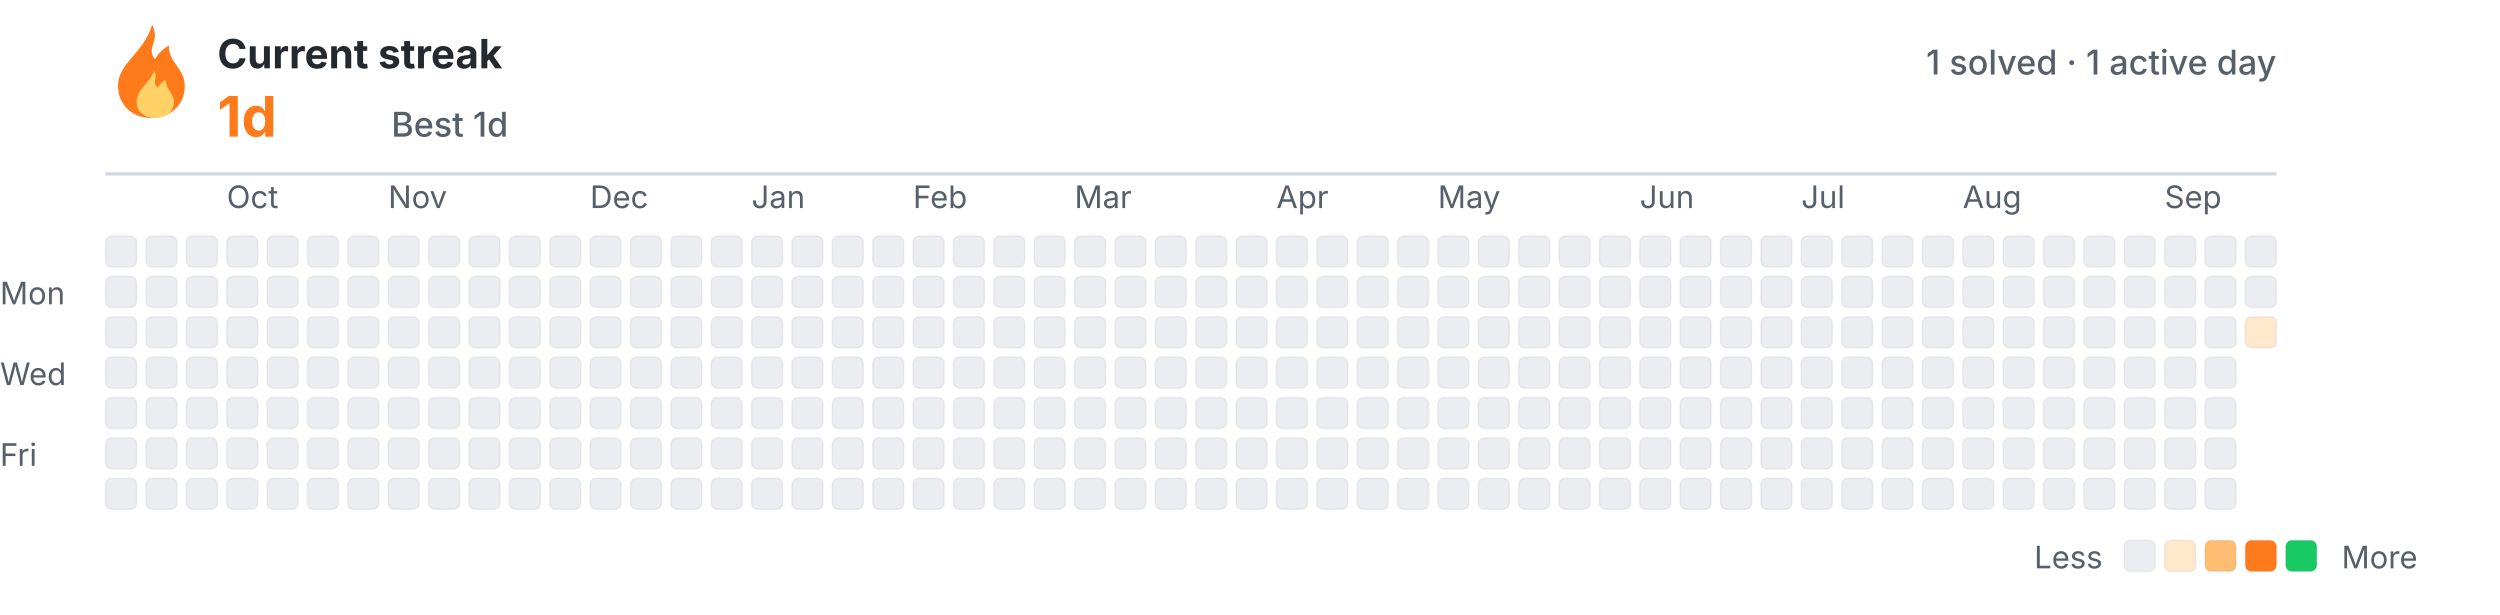
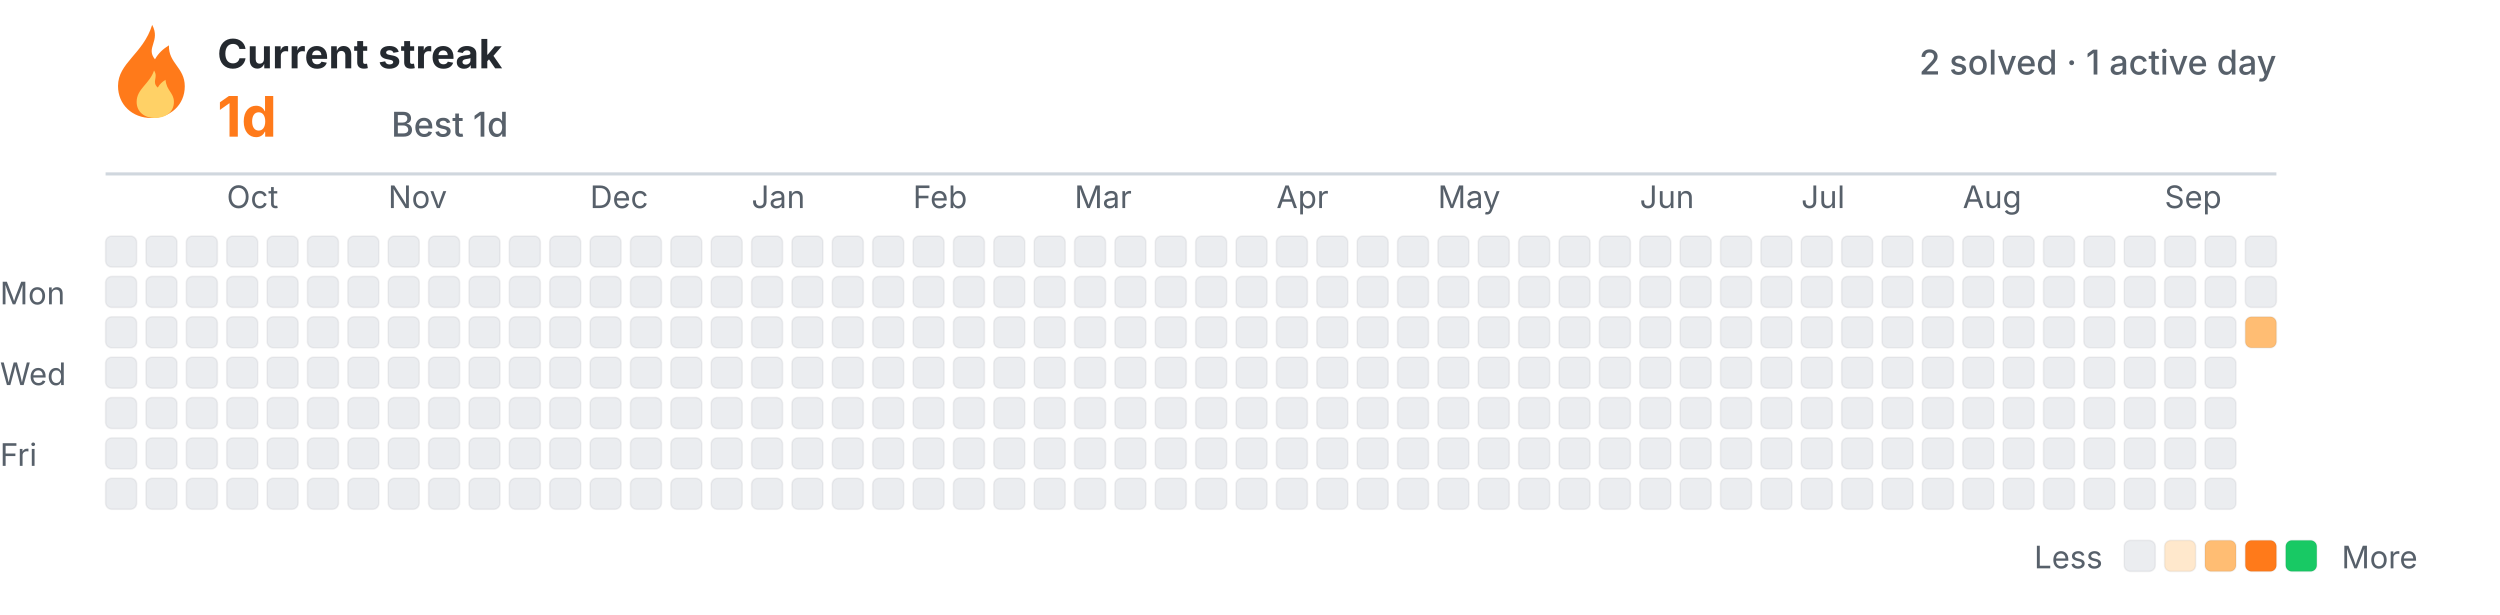
<svg xmlns="http://www.w3.org/2000/svg" width="805" height="198" viewBox="0 0 805 198" role="img" aria-labelledby="title desc">
  <style>
:root{color-scheme:light dark}
.label{font:10px -apple-system,BlinkMacSystemFont,"Segoe UI",sans-serif;fill:#57606a}
.metric{font:650 13px -apple-system,BlinkMacSystemFont,"Segoe UI",sans-serif;fill:#24292f}
.metric-strong{font:750 18px -apple-system,BlinkMacSystemFont,"Segoe UI",sans-serif;fill:#ff7a1a}
.metric-muted{font:550 11px -apple-system,BlinkMacSystemFont,"Segoe UI",sans-serif;fill:#57606a}
.flame{fill:#ff7a1a}
.spark{fill:#ffd166}
.rule{stroke:#d0d7de;stroke-width:1}
.cell{shape-rendering:geometricPrecision;stroke:rgba(27,31,36,.06);stroke-width:.5}
.level-0{fill:#ebedf0}.level-1{fill:#ffe8cc}.level-2{fill:#ffbd73}.level-3{fill:#ff7a1a}.level-4{fill:#18c964}
@media (prefers-color-scheme:dark){.label,.metric-muted{fill:#8b949e}.metric{fill:#f0f6fc}.rule{stroke:#30363d}.cell{stroke:rgba(240,246,252,.06)}.level-0{fill:#161b22}.level-1{fill:#3a2414}.level-2{fill:#7a3d12}.level-3{fill:#ff7a1a}.level-4{fill:#2fd46f}}
</style>
  <g transform="translate(34,8)">
    <path class="flame" d="M15 0c2.8 5.3-2.2 7.3.9 11.1 1.1-2 2.7-3.4 4.5-4.5-.2 5.8 5.1 7.1 5.1 13.2 0 6-4.7 10.2-10.8 10.2S4 25.7 4 19.7C4 12.2 12.1 9.4 15 0Z" />
    <path class="spark" d="M15.6 14.7c1.5 2.3-.9 3.6 1.2 5.5.6-1.1 1.5-1.9 2.5-2.5.3 3.5 2.7 4.2 2.7 7.1 0 3.4-2.8 5.2-6.1 5.2s-5.9-1.9-5.9-5.2c0-4.2 4.2-5.8 5.6-10.1Z" />
    <text x="36" y="14" class="metric">Current streak</text>
    <text x="36" y="36" class="metric-strong">1d</text>
    <text x="92" y="36" class="metric-muted">Best 1d</text>
  </g>
-   <text x="733" y="24" class="metric-muted" text-anchor="end">1 solved · 1 active day</text>
+   <text x="733" y="24" class="metric-muted" text-anchor="end">2 solved · 1 active day</text>
  <line x1="34" y1="56" x2="733" y2="56" class="rule" />
  <text x="73" y="67" class="label">Oct</text>
  <text x="125" y="67" class="label">Nov</text>
  <text x="190" y="67" class="label">Dec</text>
  <text x="242" y="67" class="label">Jan</text>
  <text x="294" y="67" class="label">Feb</text>
  <text x="346" y="67" class="label">Mar</text>
  <text x="411" y="67" class="label">Apr</text>
  <text x="463" y="67" class="label">May</text>
  <text x="528" y="67" class="label">Jun</text>
  <text x="580" y="67" class="label">Jul</text>
  <text x="632" y="67" class="label">Aug</text>
  <text x="697" y="67" class="label">Sep</text>
  <text x="0" y="98" class="label">Mon</text>
  <text x="0" y="124" class="label">Wed</text>
  <text x="0" y="150" class="label">Fri</text>
  <rect x="34" y="76" width="10" height="10" rx="2" class="cell level-0" />
  <rect x="34" y="89" width="10" height="10" rx="2" class="cell level-0" />
  <rect x="34" y="102" width="10" height="10" rx="2" class="cell level-0" />
  <rect x="34" y="115" width="10" height="10" rx="2" class="cell level-0" />
  <rect x="34" y="128" width="10" height="10" rx="2" class="cell level-0" />
  <rect x="34" y="141" width="10" height="10" rx="2" class="cell level-0" />
  <rect x="34" y="154" width="10" height="10" rx="2" class="cell level-0" />
  <rect x="47" y="76" width="10" height="10" rx="2" class="cell level-0" />
  <rect x="47" y="89" width="10" height="10" rx="2" class="cell level-0" />
  <rect x="47" y="102" width="10" height="10" rx="2" class="cell level-0" />
  <rect x="47" y="115" width="10" height="10" rx="2" class="cell level-0" />
  <rect x="47" y="128" width="10" height="10" rx="2" class="cell level-0" />
  <rect x="47" y="141" width="10" height="10" rx="2" class="cell level-0" />
  <rect x="47" y="154" width="10" height="10" rx="2" class="cell level-0" />
  <rect x="60" y="76" width="10" height="10" rx="2" class="cell level-0" />
  <rect x="60" y="89" width="10" height="10" rx="2" class="cell level-0" />
  <rect x="60" y="102" width="10" height="10" rx="2" class="cell level-0" />
  <rect x="60" y="115" width="10" height="10" rx="2" class="cell level-0" />
  <rect x="60" y="128" width="10" height="10" rx="2" class="cell level-0" />
  <rect x="60" y="141" width="10" height="10" rx="2" class="cell level-0" />
  <rect x="60" y="154" width="10" height="10" rx="2" class="cell level-0" />
  <rect x="73" y="76" width="10" height="10" rx="2" class="cell level-0" />
  <rect x="73" y="89" width="10" height="10" rx="2" class="cell level-0" />
  <rect x="73" y="102" width="10" height="10" rx="2" class="cell level-0" />
  <rect x="73" y="115" width="10" height="10" rx="2" class="cell level-0" />
  <rect x="73" y="128" width="10" height="10" rx="2" class="cell level-0" />
  <rect x="73" y="141" width="10" height="10" rx="2" class="cell level-0" />
  <rect x="73" y="154" width="10" height="10" rx="2" class="cell level-0" />
  <rect x="86" y="76" width="10" height="10" rx="2" class="cell level-0" />
  <rect x="86" y="89" width="10" height="10" rx="2" class="cell level-0" />
  <rect x="86" y="102" width="10" height="10" rx="2" class="cell level-0" />
  <rect x="86" y="115" width="10" height="10" rx="2" class="cell level-0" />
  <rect x="86" y="128" width="10" height="10" rx="2" class="cell level-0" />
  <rect x="86" y="141" width="10" height="10" rx="2" class="cell level-0" />
  <rect x="86" y="154" width="10" height="10" rx="2" class="cell level-0" />
  <rect x="99" y="76" width="10" height="10" rx="2" class="cell level-0" />
  <rect x="99" y="89" width="10" height="10" rx="2" class="cell level-0" />
  <rect x="99" y="102" width="10" height="10" rx="2" class="cell level-0" />
  <rect x="99" y="115" width="10" height="10" rx="2" class="cell level-0" />
  <rect x="99" y="128" width="10" height="10" rx="2" class="cell level-0" />
  <rect x="99" y="141" width="10" height="10" rx="2" class="cell level-0" />
  <rect x="99" y="154" width="10" height="10" rx="2" class="cell level-0" />
  <rect x="112" y="76" width="10" height="10" rx="2" class="cell level-0" />
  <rect x="112" y="89" width="10" height="10" rx="2" class="cell level-0" />
  <rect x="112" y="102" width="10" height="10" rx="2" class="cell level-0" />
  <rect x="112" y="115" width="10" height="10" rx="2" class="cell level-0" />
  <rect x="112" y="128" width="10" height="10" rx="2" class="cell level-0" />
  <rect x="112" y="141" width="10" height="10" rx="2" class="cell level-0" />
  <rect x="112" y="154" width="10" height="10" rx="2" class="cell level-0" />
  <rect x="125" y="76" width="10" height="10" rx="2" class="cell level-0" />
  <rect x="125" y="89" width="10" height="10" rx="2" class="cell level-0" />
  <rect x="125" y="102" width="10" height="10" rx="2" class="cell level-0" />
  <rect x="125" y="115" width="10" height="10" rx="2" class="cell level-0" />
  <rect x="125" y="128" width="10" height="10" rx="2" class="cell level-0" />
  <rect x="125" y="141" width="10" height="10" rx="2" class="cell level-0" />
  <rect x="125" y="154" width="10" height="10" rx="2" class="cell level-0" />
  <rect x="138" y="76" width="10" height="10" rx="2" class="cell level-0" />
  <rect x="138" y="89" width="10" height="10" rx="2" class="cell level-0" />
  <rect x="138" y="102" width="10" height="10" rx="2" class="cell level-0" />
  <rect x="138" y="115" width="10" height="10" rx="2" class="cell level-0" />
  <rect x="138" y="128" width="10" height="10" rx="2" class="cell level-0" />
  <rect x="138" y="141" width="10" height="10" rx="2" class="cell level-0" />
  <rect x="138" y="154" width="10" height="10" rx="2" class="cell level-0" />
  <rect x="151" y="76" width="10" height="10" rx="2" class="cell level-0" />
  <rect x="151" y="89" width="10" height="10" rx="2" class="cell level-0" />
  <rect x="151" y="102" width="10" height="10" rx="2" class="cell level-0" />
  <rect x="151" y="115" width="10" height="10" rx="2" class="cell level-0" />
  <rect x="151" y="128" width="10" height="10" rx="2" class="cell level-0" />
  <rect x="151" y="141" width="10" height="10" rx="2" class="cell level-0" />
  <rect x="151" y="154" width="10" height="10" rx="2" class="cell level-0" />
  <rect x="164" y="76" width="10" height="10" rx="2" class="cell level-0" />
  <rect x="164" y="89" width="10" height="10" rx="2" class="cell level-0" />
  <rect x="164" y="102" width="10" height="10" rx="2" class="cell level-0" />
  <rect x="164" y="115" width="10" height="10" rx="2" class="cell level-0" />
  <rect x="164" y="128" width="10" height="10" rx="2" class="cell level-0" />
  <rect x="164" y="141" width="10" height="10" rx="2" class="cell level-0" />
  <rect x="164" y="154" width="10" height="10" rx="2" class="cell level-0" />
  <rect x="177" y="76" width="10" height="10" rx="2" class="cell level-0" />
  <rect x="177" y="89" width="10" height="10" rx="2" class="cell level-0" />
  <rect x="177" y="102" width="10" height="10" rx="2" class="cell level-0" />
  <rect x="177" y="115" width="10" height="10" rx="2" class="cell level-0" />
  <rect x="177" y="128" width="10" height="10" rx="2" class="cell level-0" />
  <rect x="177" y="141" width="10" height="10" rx="2" class="cell level-0" />
  <rect x="177" y="154" width="10" height="10" rx="2" class="cell level-0" />
  <rect x="190" y="76" width="10" height="10" rx="2" class="cell level-0" />
  <rect x="190" y="89" width="10" height="10" rx="2" class="cell level-0" />
  <rect x="190" y="102" width="10" height="10" rx="2" class="cell level-0" />
  <rect x="190" y="115" width="10" height="10" rx="2" class="cell level-0" />
  <rect x="190" y="128" width="10" height="10" rx="2" class="cell level-0" />
  <rect x="190" y="141" width="10" height="10" rx="2" class="cell level-0" />
  <rect x="190" y="154" width="10" height="10" rx="2" class="cell level-0" />
  <rect x="203" y="76" width="10" height="10" rx="2" class="cell level-0" />
  <rect x="203" y="89" width="10" height="10" rx="2" class="cell level-0" />
  <rect x="203" y="102" width="10" height="10" rx="2" class="cell level-0" />
  <rect x="203" y="115" width="10" height="10" rx="2" class="cell level-0" />
  <rect x="203" y="128" width="10" height="10" rx="2" class="cell level-0" />
  <rect x="203" y="141" width="10" height="10" rx="2" class="cell level-0" />
  <rect x="203" y="154" width="10" height="10" rx="2" class="cell level-0" />
  <rect x="216" y="76" width="10" height="10" rx="2" class="cell level-0" />
  <rect x="216" y="89" width="10" height="10" rx="2" class="cell level-0" />
  <rect x="216" y="102" width="10" height="10" rx="2" class="cell level-0" />
  <rect x="216" y="115" width="10" height="10" rx="2" class="cell level-0" />
  <rect x="216" y="128" width="10" height="10" rx="2" class="cell level-0" />
  <rect x="216" y="141" width="10" height="10" rx="2" class="cell level-0" />
  <rect x="216" y="154" width="10" height="10" rx="2" class="cell level-0" />
  <rect x="229" y="76" width="10" height="10" rx="2" class="cell level-0" />
  <rect x="229" y="89" width="10" height="10" rx="2" class="cell level-0" />
  <rect x="229" y="102" width="10" height="10" rx="2" class="cell level-0" />
  <rect x="229" y="115" width="10" height="10" rx="2" class="cell level-0" />
  <rect x="229" y="128" width="10" height="10" rx="2" class="cell level-0" />
  <rect x="229" y="141" width="10" height="10" rx="2" class="cell level-0" />
  <rect x="229" y="154" width="10" height="10" rx="2" class="cell level-0" />
  <rect x="242" y="76" width="10" height="10" rx="2" class="cell level-0" />
  <rect x="242" y="89" width="10" height="10" rx="2" class="cell level-0" />
  <rect x="242" y="102" width="10" height="10" rx="2" class="cell level-0" />
  <rect x="242" y="115" width="10" height="10" rx="2" class="cell level-0" />
  <rect x="242" y="128" width="10" height="10" rx="2" class="cell level-0" />
  <rect x="242" y="141" width="10" height="10" rx="2" class="cell level-0" />
  <rect x="242" y="154" width="10" height="10" rx="2" class="cell level-0" />
  <rect x="255" y="76" width="10" height="10" rx="2" class="cell level-0" />
  <rect x="255" y="89" width="10" height="10" rx="2" class="cell level-0" />
  <rect x="255" y="102" width="10" height="10" rx="2" class="cell level-0" />
  <rect x="255" y="115" width="10" height="10" rx="2" class="cell level-0" />
  <rect x="255" y="128" width="10" height="10" rx="2" class="cell level-0" />
  <rect x="255" y="141" width="10" height="10" rx="2" class="cell level-0" />
  <rect x="255" y="154" width="10" height="10" rx="2" class="cell level-0" />
  <rect x="268" y="76" width="10" height="10" rx="2" class="cell level-0" />
  <rect x="268" y="89" width="10" height="10" rx="2" class="cell level-0" />
  <rect x="268" y="102" width="10" height="10" rx="2" class="cell level-0" />
  <rect x="268" y="115" width="10" height="10" rx="2" class="cell level-0" />
  <rect x="268" y="128" width="10" height="10" rx="2" class="cell level-0" />
  <rect x="268" y="141" width="10" height="10" rx="2" class="cell level-0" />
  <rect x="268" y="154" width="10" height="10" rx="2" class="cell level-0" />
  <rect x="281" y="76" width="10" height="10" rx="2" class="cell level-0" />
  <rect x="281" y="89" width="10" height="10" rx="2" class="cell level-0" />
  <rect x="281" y="102" width="10" height="10" rx="2" class="cell level-0" />
  <rect x="281" y="115" width="10" height="10" rx="2" class="cell level-0" />
  <rect x="281" y="128" width="10" height="10" rx="2" class="cell level-0" />
  <rect x="281" y="141" width="10" height="10" rx="2" class="cell level-0" />
  <rect x="281" y="154" width="10" height="10" rx="2" class="cell level-0" />
  <rect x="294" y="76" width="10" height="10" rx="2" class="cell level-0" />
  <rect x="294" y="89" width="10" height="10" rx="2" class="cell level-0" />
  <rect x="294" y="102" width="10" height="10" rx="2" class="cell level-0" />
  <rect x="294" y="115" width="10" height="10" rx="2" class="cell level-0" />
  <rect x="294" y="128" width="10" height="10" rx="2" class="cell level-0" />
  <rect x="294" y="141" width="10" height="10" rx="2" class="cell level-0" />
  <rect x="294" y="154" width="10" height="10" rx="2" class="cell level-0" />
  <rect x="307" y="76" width="10" height="10" rx="2" class="cell level-0" />
  <rect x="307" y="89" width="10" height="10" rx="2" class="cell level-0" />
  <rect x="307" y="102" width="10" height="10" rx="2" class="cell level-0" />
  <rect x="307" y="115" width="10" height="10" rx="2" class="cell level-0" />
  <rect x="307" y="128" width="10" height="10" rx="2" class="cell level-0" />
  <rect x="307" y="141" width="10" height="10" rx="2" class="cell level-0" />
  <rect x="307" y="154" width="10" height="10" rx="2" class="cell level-0" />
  <rect x="320" y="76" width="10" height="10" rx="2" class="cell level-0" />
  <rect x="320" y="89" width="10" height="10" rx="2" class="cell level-0" />
  <rect x="320" y="102" width="10" height="10" rx="2" class="cell level-0" />
  <rect x="320" y="115" width="10" height="10" rx="2" class="cell level-0" />
  <rect x="320" y="128" width="10" height="10" rx="2" class="cell level-0" />
  <rect x="320" y="141" width="10" height="10" rx="2" class="cell level-0" />
  <rect x="320" y="154" width="10" height="10" rx="2" class="cell level-0" />
  <rect x="333" y="76" width="10" height="10" rx="2" class="cell level-0" />
  <rect x="333" y="89" width="10" height="10" rx="2" class="cell level-0" />
  <rect x="333" y="102" width="10" height="10" rx="2" class="cell level-0" />
  <rect x="333" y="115" width="10" height="10" rx="2" class="cell level-0" />
  <rect x="333" y="128" width="10" height="10" rx="2" class="cell level-0" />
  <rect x="333" y="141" width="10" height="10" rx="2" class="cell level-0" />
  <rect x="333" y="154" width="10" height="10" rx="2" class="cell level-0" />
  <rect x="346" y="76" width="10" height="10" rx="2" class="cell level-0" />
  <rect x="346" y="89" width="10" height="10" rx="2" class="cell level-0" />
  <rect x="346" y="102" width="10" height="10" rx="2" class="cell level-0" />
  <rect x="346" y="115" width="10" height="10" rx="2" class="cell level-0" />
  <rect x="346" y="128" width="10" height="10" rx="2" class="cell level-0" />
  <rect x="346" y="141" width="10" height="10" rx="2" class="cell level-0" />
  <rect x="346" y="154" width="10" height="10" rx="2" class="cell level-0" />
  <rect x="359" y="76" width="10" height="10" rx="2" class="cell level-0" />
  <rect x="359" y="89" width="10" height="10" rx="2" class="cell level-0" />
  <rect x="359" y="102" width="10" height="10" rx="2" class="cell level-0" />
  <rect x="359" y="115" width="10" height="10" rx="2" class="cell level-0" />
  <rect x="359" y="128" width="10" height="10" rx="2" class="cell level-0" />
  <rect x="359" y="141" width="10" height="10" rx="2" class="cell level-0" />
  <rect x="359" y="154" width="10" height="10" rx="2" class="cell level-0" />
  <rect x="372" y="76" width="10" height="10" rx="2" class="cell level-0" />
  <rect x="372" y="89" width="10" height="10" rx="2" class="cell level-0" />
  <rect x="372" y="102" width="10" height="10" rx="2" class="cell level-0" />
  <rect x="372" y="115" width="10" height="10" rx="2" class="cell level-0" />
  <rect x="372" y="128" width="10" height="10" rx="2" class="cell level-0" />
  <rect x="372" y="141" width="10" height="10" rx="2" class="cell level-0" />
  <rect x="372" y="154" width="10" height="10" rx="2" class="cell level-0" />
  <rect x="385" y="76" width="10" height="10" rx="2" class="cell level-0" />
  <rect x="385" y="89" width="10" height="10" rx="2" class="cell level-0" />
  <rect x="385" y="102" width="10" height="10" rx="2" class="cell level-0" />
  <rect x="385" y="115" width="10" height="10" rx="2" class="cell level-0" />
  <rect x="385" y="128" width="10" height="10" rx="2" class="cell level-0" />
  <rect x="385" y="141" width="10" height="10" rx="2" class="cell level-0" />
  <rect x="385" y="154" width="10" height="10" rx="2" class="cell level-0" />
  <rect x="398" y="76" width="10" height="10" rx="2" class="cell level-0" />
  <rect x="398" y="89" width="10" height="10" rx="2" class="cell level-0" />
  <rect x="398" y="102" width="10" height="10" rx="2" class="cell level-0" />
  <rect x="398" y="115" width="10" height="10" rx="2" class="cell level-0" />
  <rect x="398" y="128" width="10" height="10" rx="2" class="cell level-0" />
  <rect x="398" y="141" width="10" height="10" rx="2" class="cell level-0" />
  <rect x="398" y="154" width="10" height="10" rx="2" class="cell level-0" />
  <rect x="411" y="76" width="10" height="10" rx="2" class="cell level-0" />
  <rect x="411" y="89" width="10" height="10" rx="2" class="cell level-0" />
  <rect x="411" y="102" width="10" height="10" rx="2" class="cell level-0" />
  <rect x="411" y="115" width="10" height="10" rx="2" class="cell level-0" />
  <rect x="411" y="128" width="10" height="10" rx="2" class="cell level-0" />
  <rect x="411" y="141" width="10" height="10" rx="2" class="cell level-0" />
  <rect x="411" y="154" width="10" height="10" rx="2" class="cell level-0" />
  <rect x="424" y="76" width="10" height="10" rx="2" class="cell level-0" />
  <rect x="424" y="89" width="10" height="10" rx="2" class="cell level-0" />
  <rect x="424" y="102" width="10" height="10" rx="2" class="cell level-0" />
  <rect x="424" y="115" width="10" height="10" rx="2" class="cell level-0" />
  <rect x="424" y="128" width="10" height="10" rx="2" class="cell level-0" />
  <rect x="424" y="141" width="10" height="10" rx="2" class="cell level-0" />
  <rect x="424" y="154" width="10" height="10" rx="2" class="cell level-0" />
  <rect x="437" y="76" width="10" height="10" rx="2" class="cell level-0" />
  <rect x="437" y="89" width="10" height="10" rx="2" class="cell level-0" />
  <rect x="437" y="102" width="10" height="10" rx="2" class="cell level-0" />
  <rect x="437" y="115" width="10" height="10" rx="2" class="cell level-0" />
  <rect x="437" y="128" width="10" height="10" rx="2" class="cell level-0" />
  <rect x="437" y="141" width="10" height="10" rx="2" class="cell level-0" />
  <rect x="437" y="154" width="10" height="10" rx="2" class="cell level-0" />
  <rect x="450" y="76" width="10" height="10" rx="2" class="cell level-0" />
  <rect x="450" y="89" width="10" height="10" rx="2" class="cell level-0" />
  <rect x="450" y="102" width="10" height="10" rx="2" class="cell level-0" />
  <rect x="450" y="115" width="10" height="10" rx="2" class="cell level-0" />
  <rect x="450" y="128" width="10" height="10" rx="2" class="cell level-0" />
  <rect x="450" y="141" width="10" height="10" rx="2" class="cell level-0" />
  <rect x="450" y="154" width="10" height="10" rx="2" class="cell level-0" />
  <rect x="463" y="76" width="10" height="10" rx="2" class="cell level-0" />
  <rect x="463" y="89" width="10" height="10" rx="2" class="cell level-0" />
  <rect x="463" y="102" width="10" height="10" rx="2" class="cell level-0" />
  <rect x="463" y="115" width="10" height="10" rx="2" class="cell level-0" />
  <rect x="463" y="128" width="10" height="10" rx="2" class="cell level-0" />
  <rect x="463" y="141" width="10" height="10" rx="2" class="cell level-0" />
  <rect x="463" y="154" width="10" height="10" rx="2" class="cell level-0" />
  <rect x="476" y="76" width="10" height="10" rx="2" class="cell level-0" />
  <rect x="476" y="89" width="10" height="10" rx="2" class="cell level-0" />
  <rect x="476" y="102" width="10" height="10" rx="2" class="cell level-0" />
  <rect x="476" y="115" width="10" height="10" rx="2" class="cell level-0" />
  <rect x="476" y="128" width="10" height="10" rx="2" class="cell level-0" />
  <rect x="476" y="141" width="10" height="10" rx="2" class="cell level-0" />
  <rect x="476" y="154" width="10" height="10" rx="2" class="cell level-0" />
  <rect x="489" y="76" width="10" height="10" rx="2" class="cell level-0" />
  <rect x="489" y="89" width="10" height="10" rx="2" class="cell level-0" />
  <rect x="489" y="102" width="10" height="10" rx="2" class="cell level-0" />
  <rect x="489" y="115" width="10" height="10" rx="2" class="cell level-0" />
  <rect x="489" y="128" width="10" height="10" rx="2" class="cell level-0" />
  <rect x="489" y="141" width="10" height="10" rx="2" class="cell level-0" />
  <rect x="489" y="154" width="10" height="10" rx="2" class="cell level-0" />
  <rect x="502" y="76" width="10" height="10" rx="2" class="cell level-0" />
  <rect x="502" y="89" width="10" height="10" rx="2" class="cell level-0" />
  <rect x="502" y="102" width="10" height="10" rx="2" class="cell level-0" />
  <rect x="502" y="115" width="10" height="10" rx="2" class="cell level-0" />
  <rect x="502" y="128" width="10" height="10" rx="2" class="cell level-0" />
  <rect x="502" y="141" width="10" height="10" rx="2" class="cell level-0" />
  <rect x="502" y="154" width="10" height="10" rx="2" class="cell level-0" />
  <rect x="515" y="76" width="10" height="10" rx="2" class="cell level-0" />
  <rect x="515" y="89" width="10" height="10" rx="2" class="cell level-0" />
  <rect x="515" y="102" width="10" height="10" rx="2" class="cell level-0" />
  <rect x="515" y="115" width="10" height="10" rx="2" class="cell level-0" />
  <rect x="515" y="128" width="10" height="10" rx="2" class="cell level-0" />
  <rect x="515" y="141" width="10" height="10" rx="2" class="cell level-0" />
  <rect x="515" y="154" width="10" height="10" rx="2" class="cell level-0" />
  <rect x="528" y="76" width="10" height="10" rx="2" class="cell level-0" />
  <rect x="528" y="89" width="10" height="10" rx="2" class="cell level-0" />
  <rect x="528" y="102" width="10" height="10" rx="2" class="cell level-0" />
  <rect x="528" y="115" width="10" height="10" rx="2" class="cell level-0" />
  <rect x="528" y="128" width="10" height="10" rx="2" class="cell level-0" />
  <rect x="528" y="141" width="10" height="10" rx="2" class="cell level-0" />
  <rect x="528" y="154" width="10" height="10" rx="2" class="cell level-0" />
  <rect x="541" y="76" width="10" height="10" rx="2" class="cell level-0" />
  <rect x="541" y="89" width="10" height="10" rx="2" class="cell level-0" />
  <rect x="541" y="102" width="10" height="10" rx="2" class="cell level-0" />
  <rect x="541" y="115" width="10" height="10" rx="2" class="cell level-0" />
  <rect x="541" y="128" width="10" height="10" rx="2" class="cell level-0" />
  <rect x="541" y="141" width="10" height="10" rx="2" class="cell level-0" />
  <rect x="541" y="154" width="10" height="10" rx="2" class="cell level-0" />
  <rect x="554" y="76" width="10" height="10" rx="2" class="cell level-0" />
  <rect x="554" y="89" width="10" height="10" rx="2" class="cell level-0" />
  <rect x="554" y="102" width="10" height="10" rx="2" class="cell level-0" />
  <rect x="554" y="115" width="10" height="10" rx="2" class="cell level-0" />
  <rect x="554" y="128" width="10" height="10" rx="2" class="cell level-0" />
  <rect x="554" y="141" width="10" height="10" rx="2" class="cell level-0" />
  <rect x="554" y="154" width="10" height="10" rx="2" class="cell level-0" />
  <rect x="567" y="76" width="10" height="10" rx="2" class="cell level-0" />
  <rect x="567" y="89" width="10" height="10" rx="2" class="cell level-0" />
  <rect x="567" y="102" width="10" height="10" rx="2" class="cell level-0" />
  <rect x="567" y="115" width="10" height="10" rx="2" class="cell level-0" />
  <rect x="567" y="128" width="10" height="10" rx="2" class="cell level-0" />
  <rect x="567" y="141" width="10" height="10" rx="2" class="cell level-0" />
  <rect x="567" y="154" width="10" height="10" rx="2" class="cell level-0" />
  <rect x="580" y="76" width="10" height="10" rx="2" class="cell level-0" />
  <rect x="580" y="89" width="10" height="10" rx="2" class="cell level-0" />
  <rect x="580" y="102" width="10" height="10" rx="2" class="cell level-0" />
  <rect x="580" y="115" width="10" height="10" rx="2" class="cell level-0" />
  <rect x="580" y="128" width="10" height="10" rx="2" class="cell level-0" />
  <rect x="580" y="141" width="10" height="10" rx="2" class="cell level-0" />
  <rect x="580" y="154" width="10" height="10" rx="2" class="cell level-0" />
  <rect x="593" y="76" width="10" height="10" rx="2" class="cell level-0" />
  <rect x="593" y="89" width="10" height="10" rx="2" class="cell level-0" />
  <rect x="593" y="102" width="10" height="10" rx="2" class="cell level-0" />
  <rect x="593" y="115" width="10" height="10" rx="2" class="cell level-0" />
  <rect x="593" y="128" width="10" height="10" rx="2" class="cell level-0" />
  <rect x="593" y="141" width="10" height="10" rx="2" class="cell level-0" />
  <rect x="593" y="154" width="10" height="10" rx="2" class="cell level-0" />
  <rect x="606" y="76" width="10" height="10" rx="2" class="cell level-0" />
  <rect x="606" y="89" width="10" height="10" rx="2" class="cell level-0" />
  <rect x="606" y="102" width="10" height="10" rx="2" class="cell level-0" />
  <rect x="606" y="115" width="10" height="10" rx="2" class="cell level-0" />
  <rect x="606" y="128" width="10" height="10" rx="2" class="cell level-0" />
  <rect x="606" y="141" width="10" height="10" rx="2" class="cell level-0" />
  <rect x="606" y="154" width="10" height="10" rx="2" class="cell level-0" />
  <rect x="619" y="76" width="10" height="10" rx="2" class="cell level-0" />
  <rect x="619" y="89" width="10" height="10" rx="2" class="cell level-0" />
  <rect x="619" y="102" width="10" height="10" rx="2" class="cell level-0" />
  <rect x="619" y="115" width="10" height="10" rx="2" class="cell level-0" />
  <rect x="619" y="128" width="10" height="10" rx="2" class="cell level-0" />
  <rect x="619" y="141" width="10" height="10" rx="2" class="cell level-0" />
  <rect x="619" y="154" width="10" height="10" rx="2" class="cell level-0" />
  <rect x="632" y="76" width="10" height="10" rx="2" class="cell level-0" />
  <rect x="632" y="89" width="10" height="10" rx="2" class="cell level-0" />
  <rect x="632" y="102" width="10" height="10" rx="2" class="cell level-0" />
  <rect x="632" y="115" width="10" height="10" rx="2" class="cell level-0" />
  <rect x="632" y="128" width="10" height="10" rx="2" class="cell level-0" />
  <rect x="632" y="141" width="10" height="10" rx="2" class="cell level-0" />
  <rect x="632" y="154" width="10" height="10" rx="2" class="cell level-0" />
  <rect x="645" y="76" width="10" height="10" rx="2" class="cell level-0" />
  <rect x="645" y="89" width="10" height="10" rx="2" class="cell level-0" />
  <rect x="645" y="102" width="10" height="10" rx="2" class="cell level-0" />
  <rect x="645" y="115" width="10" height="10" rx="2" class="cell level-0" />
  <rect x="645" y="128" width="10" height="10" rx="2" class="cell level-0" />
  <rect x="645" y="141" width="10" height="10" rx="2" class="cell level-0" />
  <rect x="645" y="154" width="10" height="10" rx="2" class="cell level-0" />
  <rect x="658" y="76" width="10" height="10" rx="2" class="cell level-0" />
  <rect x="658" y="89" width="10" height="10" rx="2" class="cell level-0" />
  <rect x="658" y="102" width="10" height="10" rx="2" class="cell level-0" />
  <rect x="658" y="115" width="10" height="10" rx="2" class="cell level-0" />
  <rect x="658" y="128" width="10" height="10" rx="2" class="cell level-0" />
  <rect x="658" y="141" width="10" height="10" rx="2" class="cell level-0" />
  <rect x="658" y="154" width="10" height="10" rx="2" class="cell level-0" />
  <rect x="671" y="76" width="10" height="10" rx="2" class="cell level-0" />
  <rect x="671" y="89" width="10" height="10" rx="2" class="cell level-0" />
  <rect x="671" y="102" width="10" height="10" rx="2" class="cell level-0" />
  <rect x="671" y="115" width="10" height="10" rx="2" class="cell level-0" />
  <rect x="671" y="128" width="10" height="10" rx="2" class="cell level-0" />
  <rect x="671" y="141" width="10" height="10" rx="2" class="cell level-0" />
  <rect x="671" y="154" width="10" height="10" rx="2" class="cell level-0" />
  <rect x="684" y="76" width="10" height="10" rx="2" class="cell level-0" />
  <rect x="684" y="89" width="10" height="10" rx="2" class="cell level-0" />
  <rect x="684" y="102" width="10" height="10" rx="2" class="cell level-0" />
  <rect x="684" y="115" width="10" height="10" rx="2" class="cell level-0" />
  <rect x="684" y="128" width="10" height="10" rx="2" class="cell level-0" />
  <rect x="684" y="141" width="10" height="10" rx="2" class="cell level-0" />
  <rect x="684" y="154" width="10" height="10" rx="2" class="cell level-0" />
  <rect x="697" y="76" width="10" height="10" rx="2" class="cell level-0" />
  <rect x="697" y="89" width="10" height="10" rx="2" class="cell level-0" />
  <rect x="697" y="102" width="10" height="10" rx="2" class="cell level-0" />
  <rect x="697" y="115" width="10" height="10" rx="2" class="cell level-0" />
  <rect x="697" y="128" width="10" height="10" rx="2" class="cell level-0" />
  <rect x="697" y="141" width="10" height="10" rx="2" class="cell level-0" />
  <rect x="697" y="154" width="10" height="10" rx="2" class="cell level-0" />
  <rect x="710" y="76" width="10" height="10" rx="2" class="cell level-0" />
  <rect x="710" y="89" width="10" height="10" rx="2" class="cell level-0" />
  <rect x="710" y="102" width="10" height="10" rx="2" class="cell level-0" />
  <rect x="710" y="115" width="10" height="10" rx="2" class="cell level-0" />
  <rect x="710" y="128" width="10" height="10" rx="2" class="cell level-0" />
  <rect x="710" y="141" width="10" height="10" rx="2" class="cell level-0" />
  <rect x="710" y="154" width="10" height="10" rx="2" class="cell level-0" />
  <rect x="723" y="76" width="10" height="10" rx="2" class="cell level-0" />
  <rect x="723" y="89" width="10" height="10" rx="2" class="cell level-0" />
-   <rect x="723" y="102" width="10" height="10" rx="2" class="cell level-1" />
+   <rect x="723" y="102" width="10" height="10" rx="2" class="cell level-2" />
  <text x="655" y="183" class="label">Less</text>
  <rect x="684" y="174" width="10" height="10" rx="2" class="cell level-0" />
  <rect x="697" y="174" width="10" height="10" rx="2" class="cell level-1" />
  <rect x="710" y="174" width="10" height="10" rx="2" class="cell level-2" />
  <rect x="723" y="174" width="10" height="10" rx="2" class="cell level-3" />
  <rect x="736" y="174" width="10" height="10" rx="2" class="cell level-4" />
  <text x="754" y="183" class="label">More</text>
</svg>
